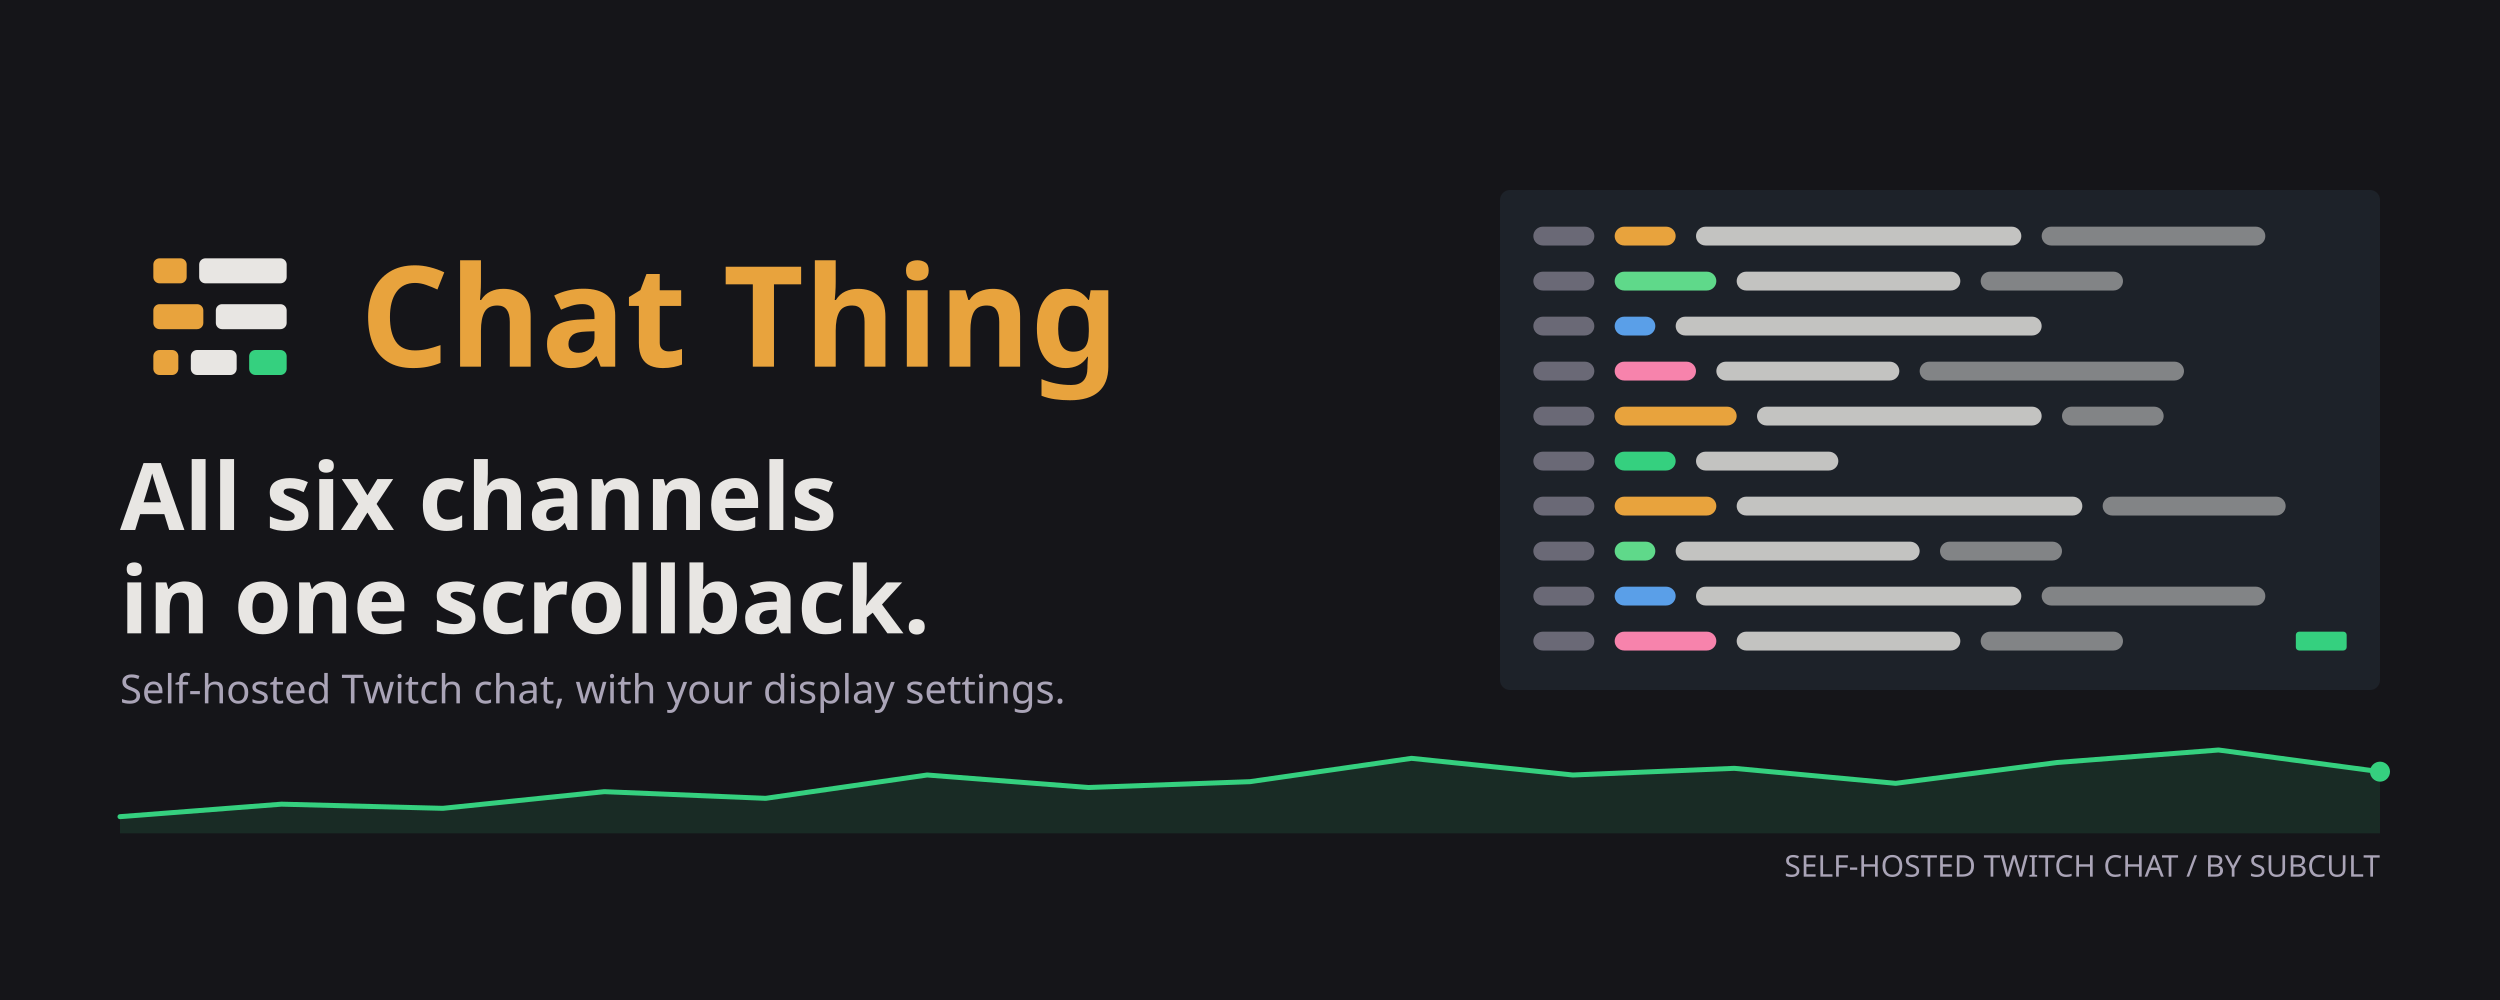
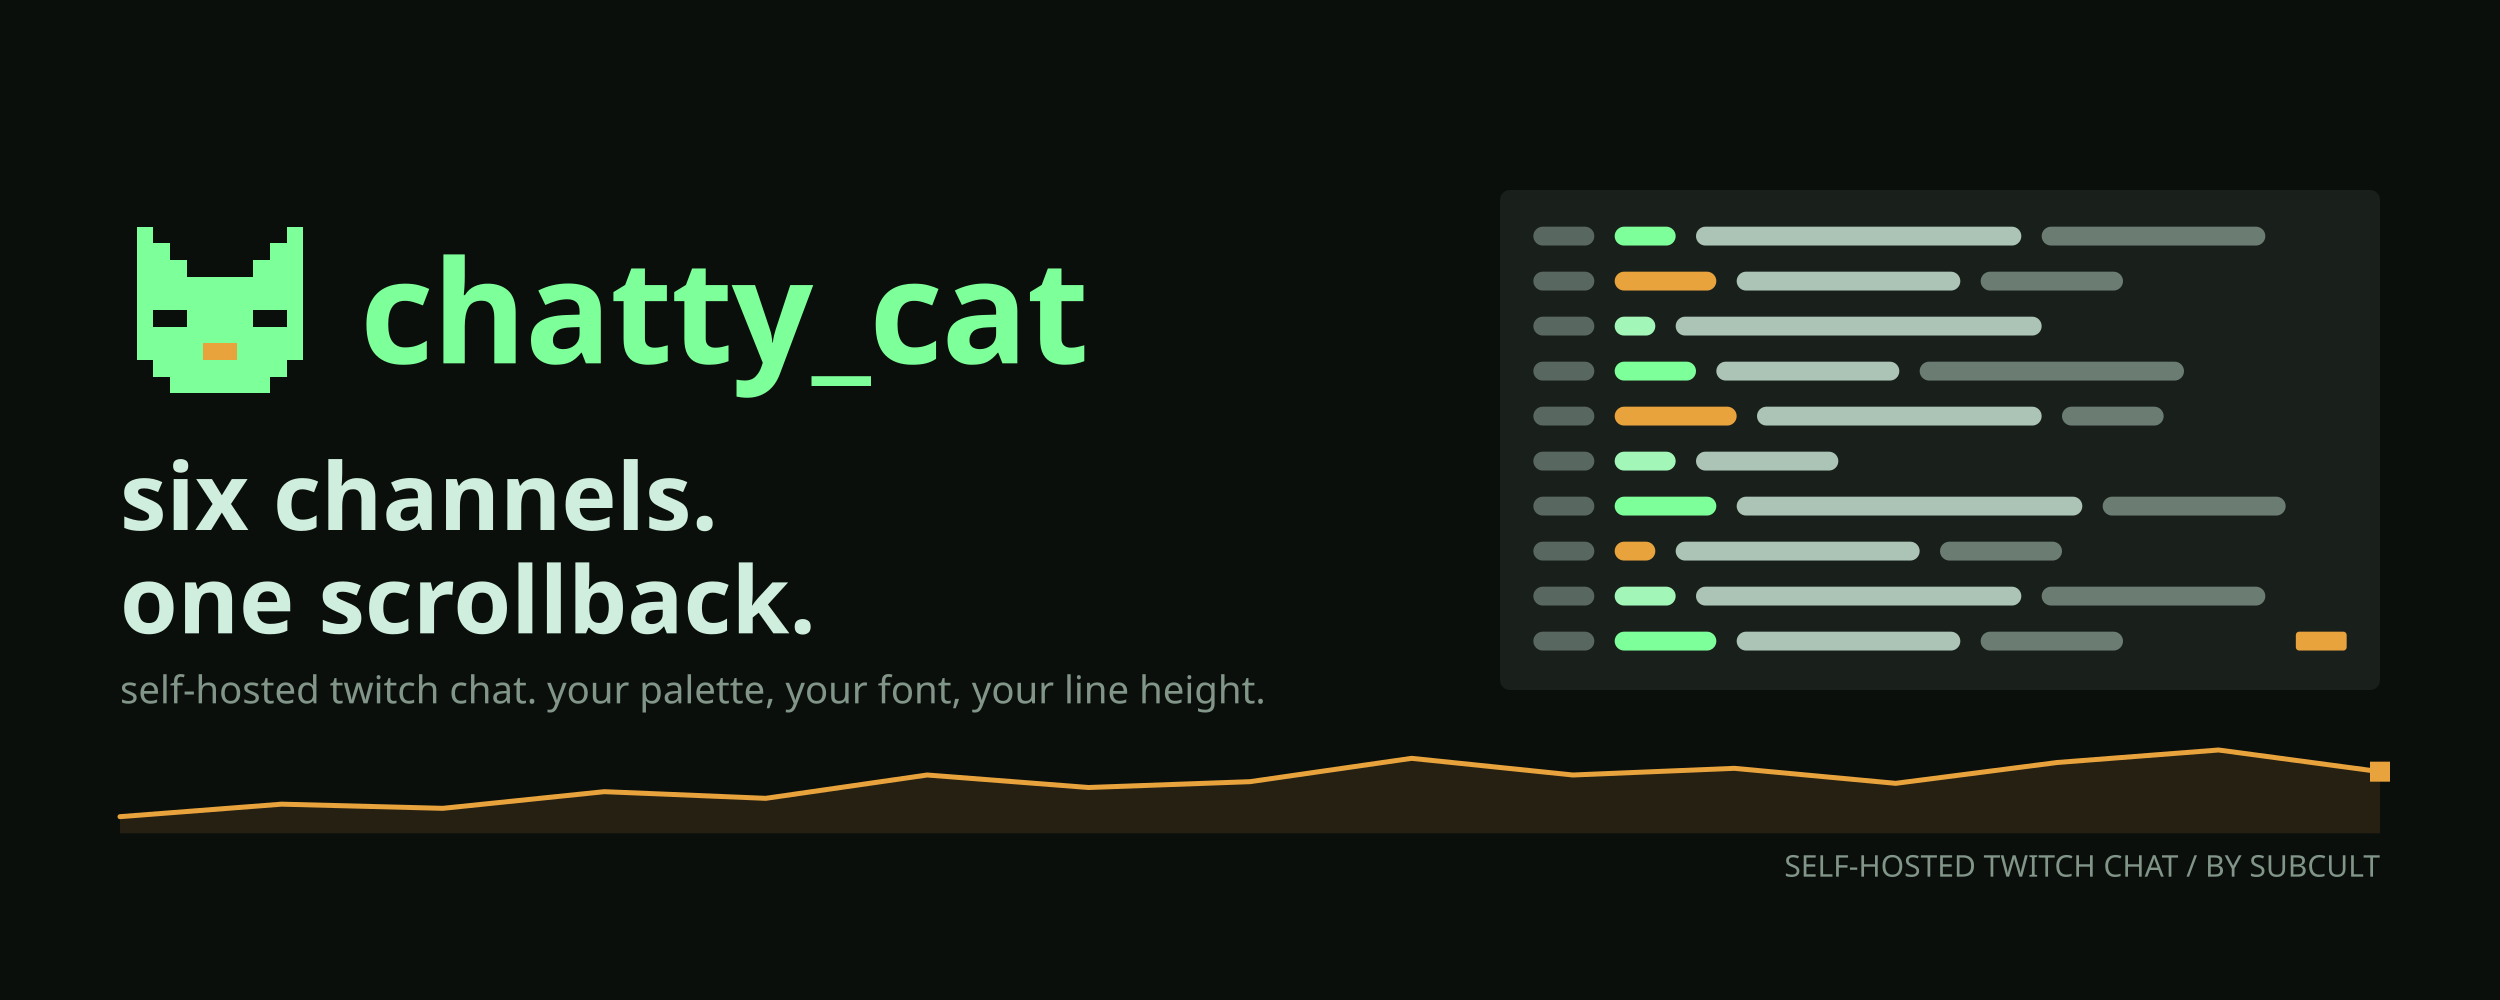
- <svg xmlns="http://www.w3.org/2000/svg" width="1500" height="600" viewBox="0 0 1500 600" role="img" aria-label="Chat Thing banner, taller master">
-   <rect width="1500" height="600" fill="#151519" />
+ <svg xmlns="http://www.w3.org/2000/svg" width="1500" height="600" viewBox="0 0 1500 600" role="img" aria-label="Chatty Cat banner, taller master">
+   <rect x="0" y="0" width="1500" height="600" rx="0" fill="#0b0f0c" />
  <g transform="translate(0 50)">
-     <rect width="1500" height="500" fill="#151519" />
-     <g transform="translate(72 80) scale(5)">
-       <rect width="24" height="24" rx="5" fill="#151519" />
-       <rect x="4" y="5.0" width="4.0" height="3" rx=".75" fill="#e8a33d" />
-       <rect x="9.5" y="5.0" width="10.5" height="3" rx=".75" fill="#e8e6e3" />
-       <rect x="4" y="10.5" width="6.0" height="3" rx=".75" fill="#e8a33d" />
-       <rect x="11.5" y="10.5" width="8.5" height="3" rx=".75" fill="#e8e6e3" />
-       <rect x="4" y="16.0" width="3.0" height="3" rx=".75" fill="#e8a33d" />
-       <rect x="8.5" y="16.0" width="5.5" height="3" rx=".75" fill="#e8e6e3" />
-       <rect x="15.5" y="16" width="4.5" height="3" rx=".75" fill="#35d07f" />
+     <rect x="0" y="0" width="1500" height="500" rx="0" fill="#0b0f0c" />
+     <g transform="translate(72 76) scale(5)" shape-rendering="crispEdges">
+       <path fill="#7dff9a" d="M2 2h2.02v2.02h-2.02zM20 2h2.02v2.02h-2.02zM2 4h2.02v2.02h-2.02zM4 4h2.02v2.02h-2.02zM18 4h2.02v2.02h-2.02zM20 4h2.02v2.02h-2.02zM2 6h2.02v2.02h-2.02zM4 6h2.02v2.02h-2.02zM6 6h2.02v2.02h-2.02zM16 6h2.02v2.02h-2.02zM18 6h2.02v2.02h-2.02zM20 6h2.02v2.02h-2.02zM2 8h2.02v2.02h-2.02zM4 8h2.02v2.02h-2.02zM6 8h2.02v2.02h-2.02zM8 8h2.02v2.02h-2.02zM10 8h2.02v2.02h-2.02zM12 8h2.02v2.02h-2.02zM14 8h2.02v2.02h-2.02zM16 8h2.02v2.02h-2.02zM18 8h2.02v2.02h-2.02zM20 8h2.02v2.02h-2.02zM2 10h2.02v2.02h-2.02zM4 10h2.02v2.02h-2.02zM6 10h2.02v2.02h-2.02zM8 10h2.02v2.02h-2.02zM10 10h2.02v2.02h-2.02zM12 10h2.02v2.02h-2.02zM14 10h2.02v2.02h-2.02zM16 10h2.02v2.02h-2.02zM18 10h2.02v2.02h-2.02zM20 10h2.02v2.02h-2.02zM2 12h2.02v2.02h-2.02zM8 12h2.02v2.02h-2.02zM10 12h2.02v2.02h-2.02zM12 12h2.02v2.02h-2.02zM14 12h2.02v2.02h-2.02zM20 12h2.02v2.02h-2.02zM2 14h2.02v2.02h-2.02zM4 14h2.02v2.02h-2.02zM6 14h2.02v2.02h-2.02zM8 14h2.02v2.02h-2.02zM10 14h2.02v2.02h-2.02zM12 14h2.02v2.02h-2.02zM14 14h2.02v2.02h-2.02zM16 14h2.02v2.02h-2.02zM18 14h2.02v2.02h-2.02zM20 14h2.02v2.02h-2.02zM2 16h2.02v2.02h-2.02zM4 16h2.02v2.02h-2.02zM6 16h2.02v2.02h-2.02zM8 16h2.02v2.02h-2.02zM14 16h2.02v2.02h-2.02zM16 16h2.02v2.02h-2.02zM18 16h2.02v2.02h-2.02zM20 16h2.02v2.02h-2.02zM4 18h2.02v2.02h-2.02zM6 18h2.02v2.02h-2.02zM8 18h2.02v2.02h-2.02zM10 18h2.02v2.02h-2.02zM12 18h2.02v2.02h-2.02zM14 18h2.02v2.02h-2.02zM16 18h2.02v2.02h-2.02zM18 18h2.02v2.02h-2.02zM6 20h2.02v2.02h-2.02zM8 20h2.02v2.02h-2.02zM10 20h2.02v2.02h-2.02zM12 20h2.02v2.02h-2.02zM14 20h2.02v2.02h-2.02zM16 20h2.02v2.02h-2.02z" />
+       <path fill="#e8a33d" d="M10 16h2.02v2.02h-2.02zM12 16h2.02v2.02h-2.02z" />
    </g>
-     <text x="216" y="170" font-family="Atkinson Hyperlegible Mono" font-weight="700" font-size="84" fill="#e8a33d" text-anchor="start">Chat Thing</text>
-     <text x="72" y="268" font-family="Atkinson Hyperlegible Next" font-weight="700" font-size="56" fill="#e8e6e3" text-anchor="start">All six channels</text>
-     <text x="72" y="330" font-family="Atkinson Hyperlegible Next" font-weight="700" font-size="56" fill="#e8e6e3" text-anchor="start">in one scrollback.</text>
-     <text x="72" y="372" font-family="Atkinson Hyperlegible Next" font-weight="400" font-size="24" fill="#aaa4b7" text-anchor="start">Self-hosted Twitch chat, with your display settings.</text>
-     <rect x="900" y="64" width="528" height="300" rx="6" fill="#1d2229" />
-     <rect x="920" y="86.0" width="36.6" height="11.3" rx="5.7" fill="#aaa4b7" opacity=".55" />
-     <rect x="968.8" y="86.0" width="36.6" height="11.3" rx="5.7" fill="#e8a33d" />
-     <rect x="1017.6" y="86.0" width="195.2" height="11.3" rx="5.7" fill="#e8e6e3" opacity=".82" />
-     <rect x="1225.0" y="86.0" width="134.2" height="11.3" rx="5.7" fill="#e8e6e3" opacity=".5" />
-     <rect x="920" y="113.0" width="36.6" height="11.3" rx="5.7" fill="#aaa4b7" opacity=".55" />
-     <rect x="968.8" y="113.0" width="61.0" height="11.3" rx="5.7" fill="#5fd98a" />
-     <rect x="1042.0" y="113.0" width="134.2" height="11.3" rx="5.7" fill="#e8e6e3" opacity=".82" />
-     <rect x="1188.4" y="113.0" width="85.4" height="11.3" rx="5.7" fill="#e8e6e3" opacity=".5" />
-     <rect x="920" y="140.0" width="36.6" height="11.3" rx="5.7" fill="#aaa4b7" opacity=".55" />
-     <rect x="968.8" y="140.0" width="24.4" height="11.3" rx="5.7" fill="#5a9fe8" />
-     <rect x="1005.4" y="140.0" width="219.6" height="11.3" rx="5.7" fill="#e8e6e3" opacity=".82" />
-     <rect x="920" y="167.0" width="36.6" height="11.3" rx="5.7" fill="#aaa4b7" opacity=".55" />
-     <rect x="968.8" y="167.0" width="48.8" height="11.3" rx="5.7" fill="#f783ac" />
-     <rect x="1029.8" y="167.0" width="109.8" height="11.3" rx="5.7" fill="#e8e6e3" opacity=".82" />
-     <rect x="1151.8" y="167.0" width="158.6" height="11.3" rx="5.7" fill="#e8e6e3" opacity=".5" />
-     <rect x="920" y="194.0" width="36.6" height="11.3" rx="5.7" fill="#aaa4b7" opacity=".55" />
-     <rect x="968.8" y="194.0" width="73.2" height="11.3" rx="5.7" fill="#e8a33d" />
-     <rect x="1054.2" y="194.0" width="170.8" height="11.3" rx="5.7" fill="#e8e6e3" opacity=".82" />
-     <rect x="1237.2" y="194.0" width="61.0" height="11.3" rx="5.7" fill="#e8e6e3" opacity=".5" />
-     <rect x="920" y="221.0" width="36.6" height="11.3" rx="5.7" fill="#aaa4b7" opacity=".55" />
-     <rect x="968.8" y="221.0" width="36.6" height="11.3" rx="5.7" fill="#35d07f" />
-     <rect x="1017.6" y="221.0" width="85.4" height="11.3" rx="5.7" fill="#e8e6e3" opacity=".82" />
-     <rect x="920" y="248.0" width="36.6" height="11.3" rx="5.7" fill="#aaa4b7" opacity=".55" />
-     <rect x="968.8" y="248.0" width="61.0" height="11.3" rx="5.7" fill="#e8a33d" />
-     <rect x="1042.0" y="248.0" width="207.4" height="11.3" rx="5.7" fill="#e8e6e3" opacity=".82" />
-     <rect x="1261.6" y="248.0" width="109.8" height="11.3" rx="5.7" fill="#e8e6e3" opacity=".5" />
-     <rect x="920" y="275.0" width="36.6" height="11.3" rx="5.7" fill="#aaa4b7" opacity=".55" />
-     <rect x="968.8" y="275.0" width="24.4" height="11.3" rx="5.7" fill="#5fd98a" />
-     <rect x="1005.4" y="275.0" width="146.4" height="11.3" rx="5.7" fill="#e8e6e3" opacity=".82" />
-     <rect x="1164.0" y="275.0" width="73.2" height="11.3" rx="5.7" fill="#e8e6e3" opacity=".5" />
-     <rect x="920" y="302.0" width="36.6" height="11.3" rx="5.7" fill="#aaa4b7" opacity=".55" />
-     <rect x="968.8" y="302.0" width="36.6" height="11.3" rx="5.7" fill="#5a9fe8" />
-     <rect x="1017.6" y="302.0" width="195.2" height="11.3" rx="5.7" fill="#e8e6e3" opacity=".82" />
-     <rect x="1225.0" y="302.0" width="134.2" height="11.3" rx="5.7" fill="#e8e6e3" opacity=".5" />
-     <rect x="920" y="329.0" width="36.6" height="11.3" rx="5.7" fill="#aaa4b7" opacity=".55" />
-     <rect x="968.8" y="329.0" width="61.0" height="11.3" rx="5.7" fill="#f783ac" />
-     <rect x="1042.0" y="329.0" width="134.2" height="11.3" rx="5.7" fill="#e8e6e3" opacity=".82" />
-     <rect x="1188.4" y="329.0" width="85.4" height="11.3" rx="5.7" fill="#e8e6e3" opacity=".5" />
-     <rect x="1377.5" y="329.0" width="30.5" height="11.3" rx="2" fill="#35d07f" />
-     <polygon points="72,450 72.0,440.0 168.9,432.5 265.7,435.0 362.6,425.0 459.4,429.0 556.3,415.0 653.1,422.5 750.0,419.0 846.9,405.0 943.7,415.0 1040.6,411.0 1137.4,420.0 1234.3,407.5 1331.1,400.0 1428.0,413.0 1428,450" fill="#35d07f" opacity=".12" />
-     <polyline points="72.0,440.0 168.9,432.5 265.7,435.0 362.6,425.0 459.4,429.0 556.3,415.0 653.1,422.5 750.0,419.0 846.9,405.0 943.7,415.0 1040.6,411.0 1137.4,420.0 1234.3,407.5 1331.1,400.0 1428.0,413.0" fill="none" stroke="#35d07f" stroke-width="3" stroke-linejoin="round" stroke-linecap="round" />
-     <circle cx="1428.0" cy="413.0" r="6" fill="#35d07f" />
-     <text x="1428" y="476" font-family="Atkinson Hyperlegible Mono" font-weight="400" font-size="18" fill="#aaa4b7" text-anchor="end">SELF-HOSTED TWITCH CHAT / BY SUBCULT</text>
+     <text x="216" y="168" font-family="Cascadia Mono" font-weight="700" font-size="86" fill="#7dff9a" text-anchor="start" letter-spacing="-0.86">chatty_cat</text>
+     <text x="72" y="268" font-family="Cascadia Mono" font-weight="700" font-size="56" fill="#cfeedd" text-anchor="start">six channels.</text>
+     <text x="72" y="330" font-family="Cascadia Mono" font-weight="700" font-size="56" fill="#cfeedd" text-anchor="start">one scrollback.</text>
+     <text x="72" y="372" font-family="Public Sans" font-weight="400" font-size="23" fill="#819589" text-anchor="start">self-hosted twitch chat. your palette, your font, your line height.</text>
+     <rect x="900" y="64" width="528" height="300" rx="6" fill="#191f1b" />
+     <rect x="920" y="86" width="36.6" height="11.34" rx="5.67" fill="#cfeedd" opacity="0.35" />
+     <rect x="968.8" y="86" width="36.6" height="11.34" rx="5.67" fill="#7dff9a" />
+     <rect x="1017.6" y="86" width="195.2" height="11.34" rx="5.67" fill="#cfeedd" opacity="0.8" />
+     <rect x="1225.0" y="86" width="134.2" height="11.34" rx="5.67" fill="#cfeedd" opacity="0.45" />
+     <rect x="920" y="113" width="36.6" height="11.34" rx="5.67" fill="#cfeedd" opacity="0.35" />
+     <rect x="968.8" y="113" width="61.0" height="11.34" rx="5.67" fill="#e8a33d" />
+     <rect x="1042.0" y="113" width="134.2" height="11.34" rx="5.67" fill="#cfeedd" opacity="0.8" />
+     <rect x="1188.4" y="113" width="85.4" height="11.34" rx="5.67" fill="#cfeedd" opacity="0.45" />
+     <rect x="920" y="140" width="36.6" height="11.34" rx="5.67" fill="#cfeedd" opacity="0.35" />
+     <rect x="968.8" y="140" width="24.4" height="11.34" rx="5.67" fill="#a2f7b8" />
+     <rect x="1005.4" y="140" width="219.6" height="11.34" rx="5.67" fill="#cfeedd" opacity="0.8" />
+     <rect x="920" y="167" width="36.6" height="11.34" rx="5.67" fill="#cfeedd" opacity="0.35" />
+     <rect x="968.8" y="167" width="48.8" height="11.34" rx="5.67" fill="#7dff9a" />
+     <rect x="1029.8" y="167" width="109.8" height="11.34" rx="5.67" fill="#cfeedd" opacity="0.8" />
+     <rect x="1151.8" y="167" width="158.6" height="11.34" rx="5.67" fill="#cfeedd" opacity="0.45" />
+     <rect x="920" y="194" width="36.6" height="11.34" rx="5.67" fill="#cfeedd" opacity="0.35" />
+     <rect x="968.8" y="194" width="73.2" height="11.34" rx="5.67" fill="#e8a33d" />
+     <rect x="1054.2" y="194" width="170.8" height="11.34" rx="5.67" fill="#cfeedd" opacity="0.8" />
+     <rect x="1237.2" y="194" width="61.0" height="11.34" rx="5.67" fill="#cfeedd" opacity="0.45" />
+     <rect x="920" y="221" width="36.6" height="11.34" rx="5.67" fill="#cfeedd" opacity="0.35" />
+     <rect x="968.8" y="221" width="36.6" height="11.34" rx="5.67" fill="#a2f7b8" />
+     <rect x="1017.6" y="221" width="85.4" height="11.34" rx="5.67" fill="#cfeedd" opacity="0.8" />
+     <rect x="920" y="248" width="36.6" height="11.34" rx="5.67" fill="#cfeedd" opacity="0.35" />
+     <rect x="968.8" y="248" width="61.0" height="11.34" rx="5.67" fill="#7dff9a" />
+     <rect x="1042.0" y="248" width="207.4" height="11.34" rx="5.67" fill="#cfeedd" opacity="0.8" />
+     <rect x="1261.6" y="248" width="109.8" height="11.34" rx="5.67" fill="#cfeedd" opacity="0.45" />
+     <rect x="920" y="275" width="36.6" height="11.34" rx="5.67" fill="#cfeedd" opacity="0.35" />
+     <rect x="968.8" y="275" width="24.4" height="11.34" rx="5.67" fill="#e8a33d" />
+     <rect x="1005.4" y="275" width="146.4" height="11.34" rx="5.67" fill="#cfeedd" opacity="0.8" />
+     <rect x="1164.0" y="275" width="73.2" height="11.34" rx="5.67" fill="#cfeedd" opacity="0.45" />
+     <rect x="920" y="302" width="36.6" height="11.34" rx="5.67" fill="#cfeedd" opacity="0.35" />
+     <rect x="968.8" y="302" width="36.6" height="11.34" rx="5.67" fill="#a2f7b8" />
+     <rect x="1017.6" y="302" width="195.2" height="11.34" rx="5.67" fill="#cfeedd" opacity="0.8" />
+     <rect x="1225.0" y="302" width="134.2" height="11.34" rx="5.67" fill="#cfeedd" opacity="0.45" />
+     <rect x="920" y="329" width="36.6" height="11.34" rx="5.67" fill="#cfeedd" opacity="0.35" />
+     <rect x="968.8" y="329" width="61.0" height="11.34" rx="5.67" fill="#7dff9a" />
+     <rect x="1042.0" y="329" width="134.2" height="11.34" rx="5.67" fill="#cfeedd" opacity="0.8" />
+     <rect x="1188.4" y="329" width="85.4" height="11.34" rx="5.67" fill="#cfeedd" opacity="0.45" />
+     <rect x="1377.5" y="329" width="30.5" height="11.34" rx="2" fill="#e8a33d" />
+     <polygon points="72,450 72.0,440.0 168.9,432.5 265.7,435.0 362.6,425.0 459.4,429.0 556.3,415.0 653.1,422.5 750.0,419.0 846.9,405.0 943.7,415.0 1040.6,411.0 1137.4,420.0 1234.3,407.5 1331.1,400.0 1428.0,413.0 1428,450" fill="#e8a33d" opacity=".12" />
+     <polyline points="72.0,440.0 168.9,432.5 265.7,435.0 362.6,425.0 459.4,429.0 556.3,415.0 653.1,422.5 750.0,419.0 846.9,405.0 943.7,415.0 1040.6,411.0 1137.4,420.0 1234.3,407.5 1331.1,400.0 1428.0,413.0" fill="none" stroke="#e8a33d" stroke-width="3" stroke-linejoin="round" stroke-linecap="round" />
+     <rect x="1422.0" y="407.0" width="12" height="12" fill="#e8a33d" />
+     <text x="1428" y="476" font-family="Cascadia Mono" font-weight="400" font-size="18" fill="#819589" text-anchor="end">SELF-HOSTED TWITCH CHAT / BY SUBCULT</text>
  </g>
</svg>
